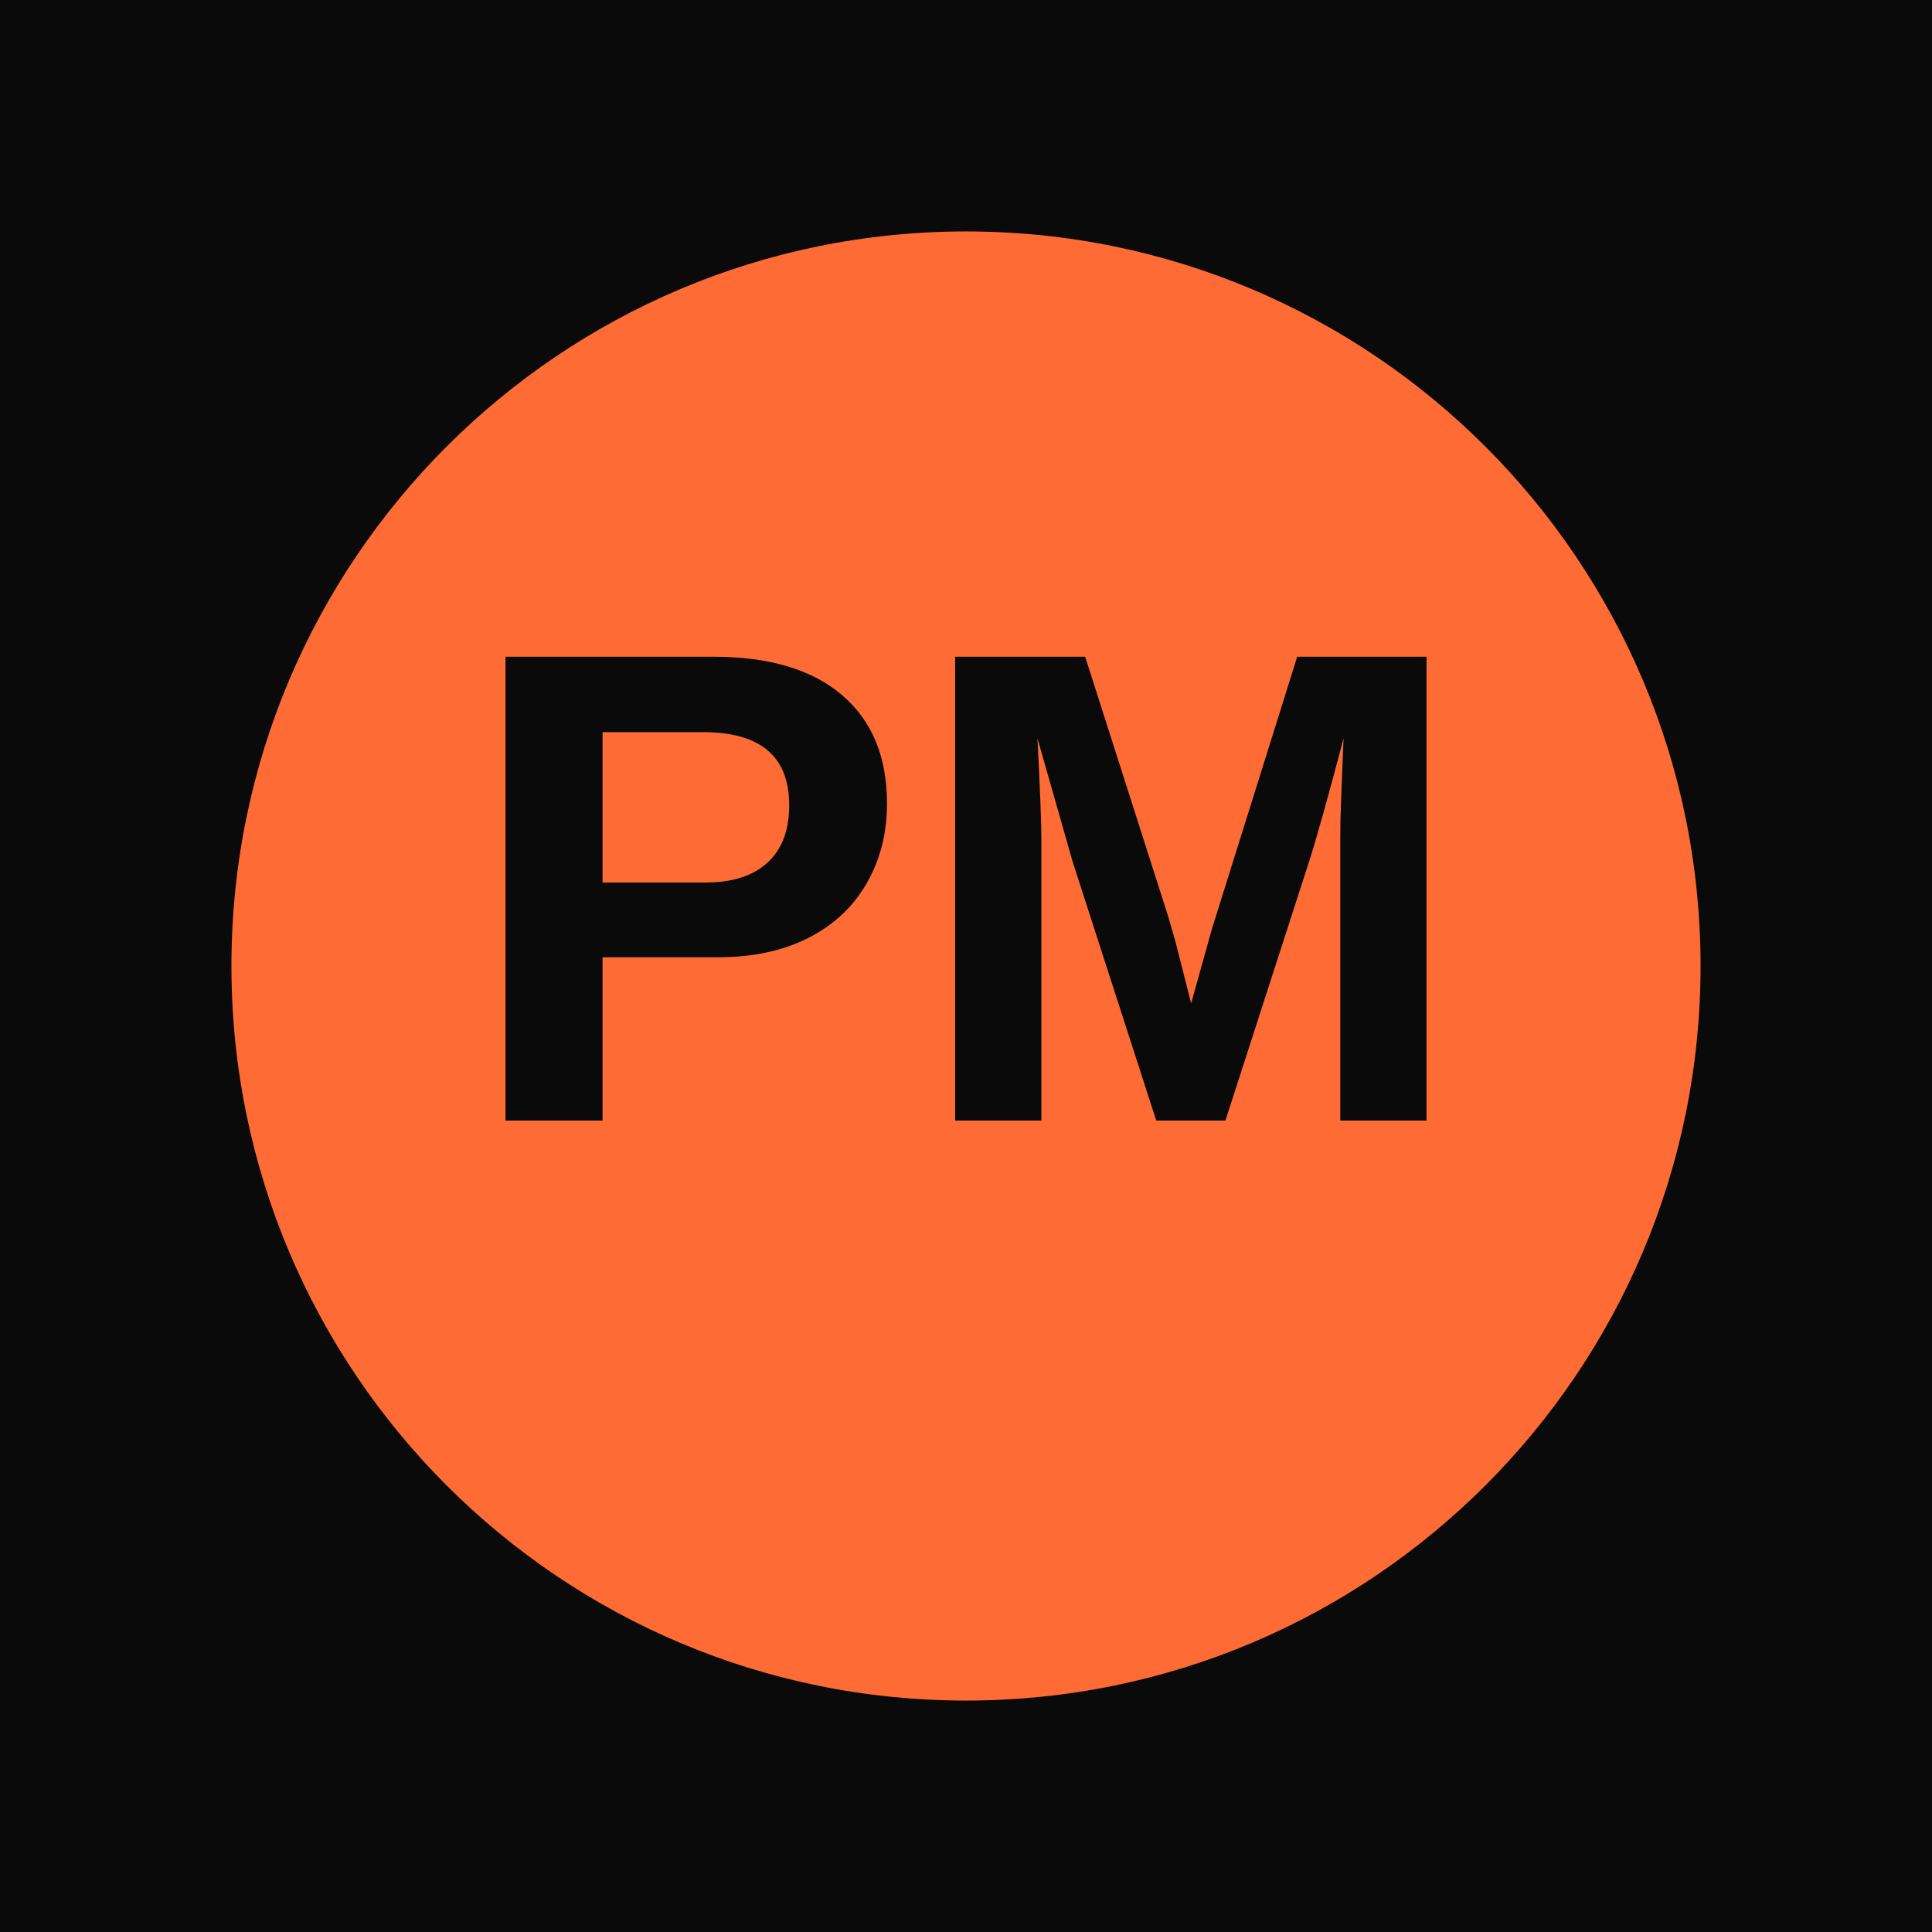
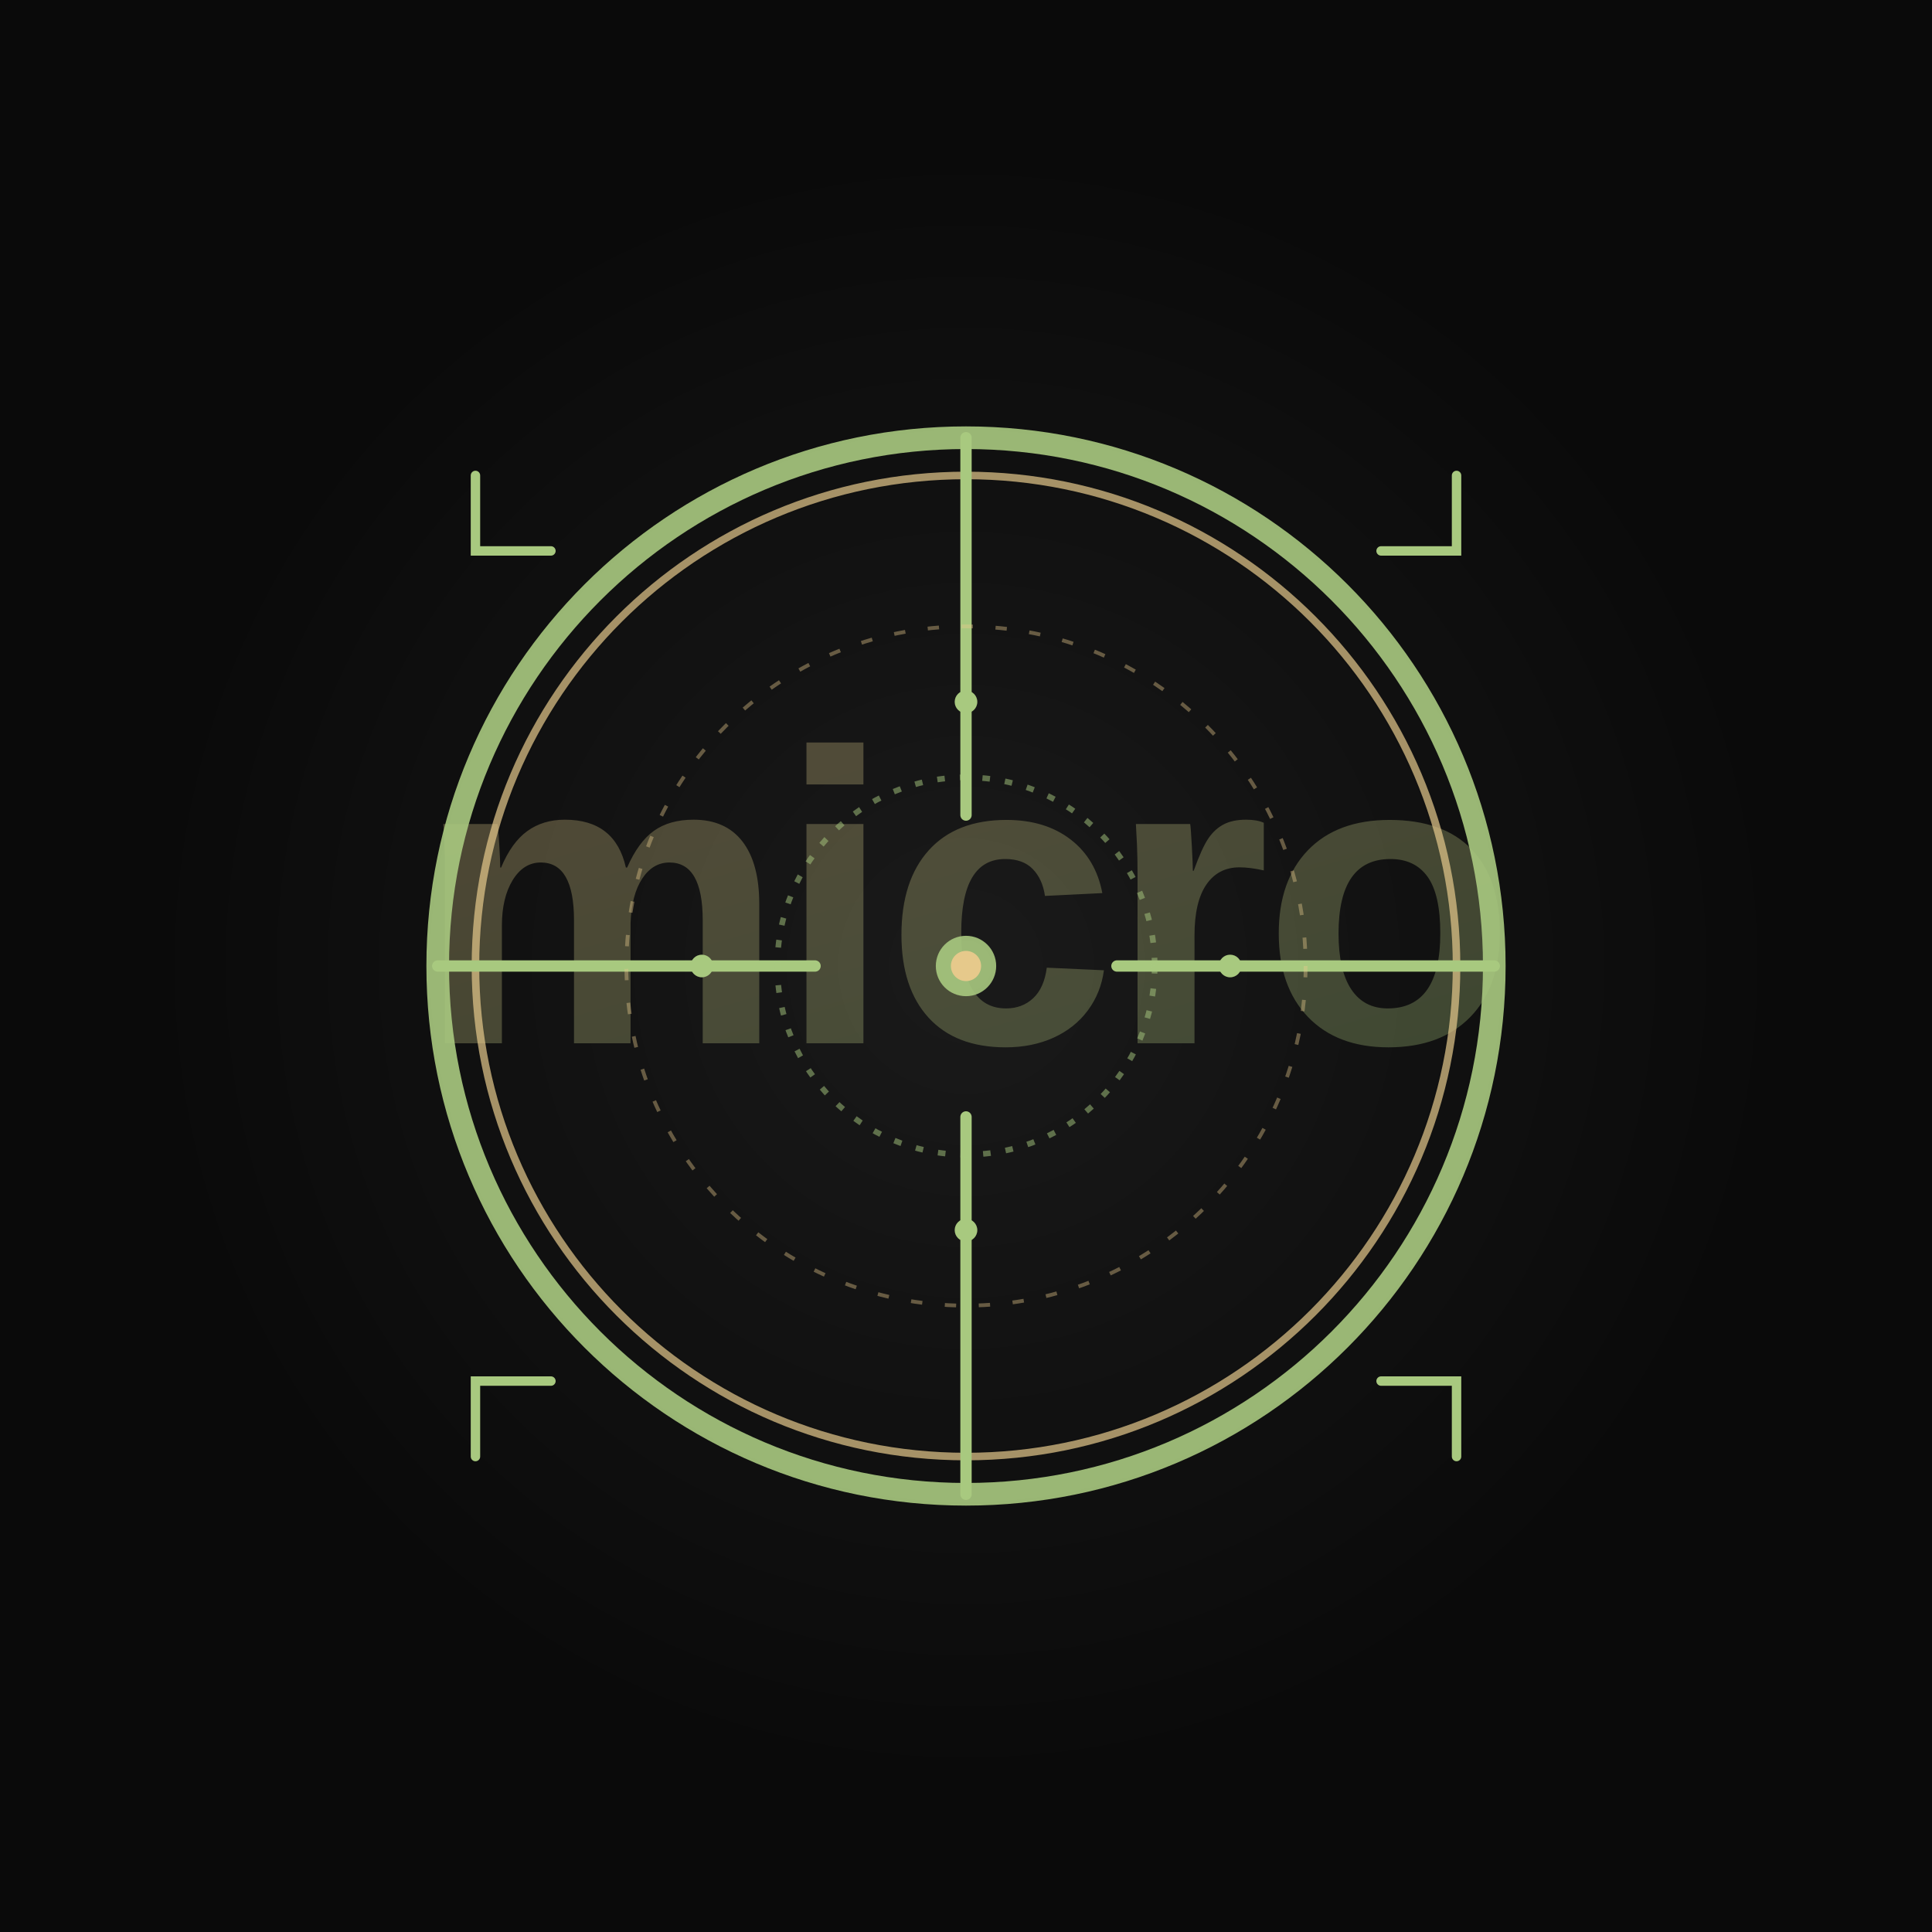
- <svg xmlns="http://www.w3.org/2000/svg" width="384" height="384">
-   <rect width="384" height="384" fill="#0a0a0a" />
-   <circle cx="192" cy="192" r="146" fill="#FF6B35" />
-   <text x="50%" y="58%" text-anchor="middle" fill="#0a0a0a" font-family="Arial,sans-serif" font-size="134" font-weight="bold">PM</text>
+ <svg xmlns="http://www.w3.org/2000/svg" width="512" height="512">
+   <rect width="512" height="512" fill="#0a0a0a" />
+   <defs>
+     <radialGradient id="bgGrad" cx="50%" cy="50%" r="50%">
+       <stop offset="0%" style="stop-color:#1a1a1a;stop-opacity:1" />
+       <stop offset="100%" style="stop-color:#0a0a0a;stop-opacity:1" />
+     </radialGradient>
+     <linearGradient id="textGrad" x1="0%" y1="0%" x2="100%" y2="100%">
+       <stop offset="0%" style="stop-color:#E6C98B;stop-opacity:0.3" />
+       <stop offset="100%" style="stop-color:#A8C97F;stop-opacity:0.3" />
+     </linearGradient>
+   </defs>
+   <circle cx="256" cy="256" r="220" fill="url(#bgGrad)" />
+   <text x="50%" y="54%" text-anchor="middle" fill="url(#textGrad)" font-family="Arial, sans-serif" font-size="110" font-weight="900" letter-spacing="-2">micro</text>
+   <g transform="translate(256, 256)">
+     <circle cx="0" cy="0" r="140" fill="none" stroke="#A8C97F" stroke-width="6" opacity="0.9" />
+     <circle cx="0" cy="0" r="130" fill="none" stroke="#E6C98B" stroke-width="2" opacity="0.7" />
+     <line x1="-140" y1="0" x2="-40" y2="0" stroke="#A8C97F" stroke-width="3" stroke-linecap="round" />
+     <line x1="40" y1="0" x2="140" y2="0" stroke="#A8C97F" stroke-width="3" stroke-linecap="round" />
+     <line x1="0" y1="-140" x2="0" y2="-40" stroke="#A8C97F" stroke-width="3" stroke-linecap="round" />
+     <line x1="0" y1="40" x2="0" y2="140" stroke="#A8C97F" stroke-width="3" stroke-linecap="round" />
+     <circle cx="0" cy="0" r="8" fill="#A8C97F" opacity="0.9" />
+     <circle cx="0" cy="0" r="4" fill="#E6C98B" />
+     <circle cx="0" cy="0" r="50" fill="none" stroke="#A8C97F" stroke-width="1.5" opacity="0.5" stroke-dasharray="2,4" />
+     <circle cx="0" cy="0" r="90" fill="none" stroke="#E6C98B" stroke-width="1" opacity="0.4" stroke-dasharray="3,6" />
+     <circle cx="-70" cy="0" r="3" fill="#A8C97F" />
+     <circle cx="70" cy="0" r="3" fill="#A8C97F" />
+     <circle cx="0" cy="-70" r="3" fill="#A8C97F" />
+     <circle cx="0" cy="70" r="3" fill="#A8C97F" />
+     <path d="M 110,-110 L 130,-110 L 130,-130" stroke="#A8C97F" stroke-width="2.5" fill="none" stroke-linecap="round" />
+     <path d="M -110,-110 L -130,-110 L -130,-130" stroke="#A8C97F" stroke-width="2.5" fill="none" stroke-linecap="round" />
+     <path d="M 110,110 L 130,110 L 130,130" stroke="#A8C97F" stroke-width="2.5" fill="none" stroke-linecap="round" />
+     <path d="M -110,110 L -130,110 L -130,130" stroke="#A8C97F" stroke-width="2.5" fill="none" stroke-linecap="round" />
+   </g>
</svg>
